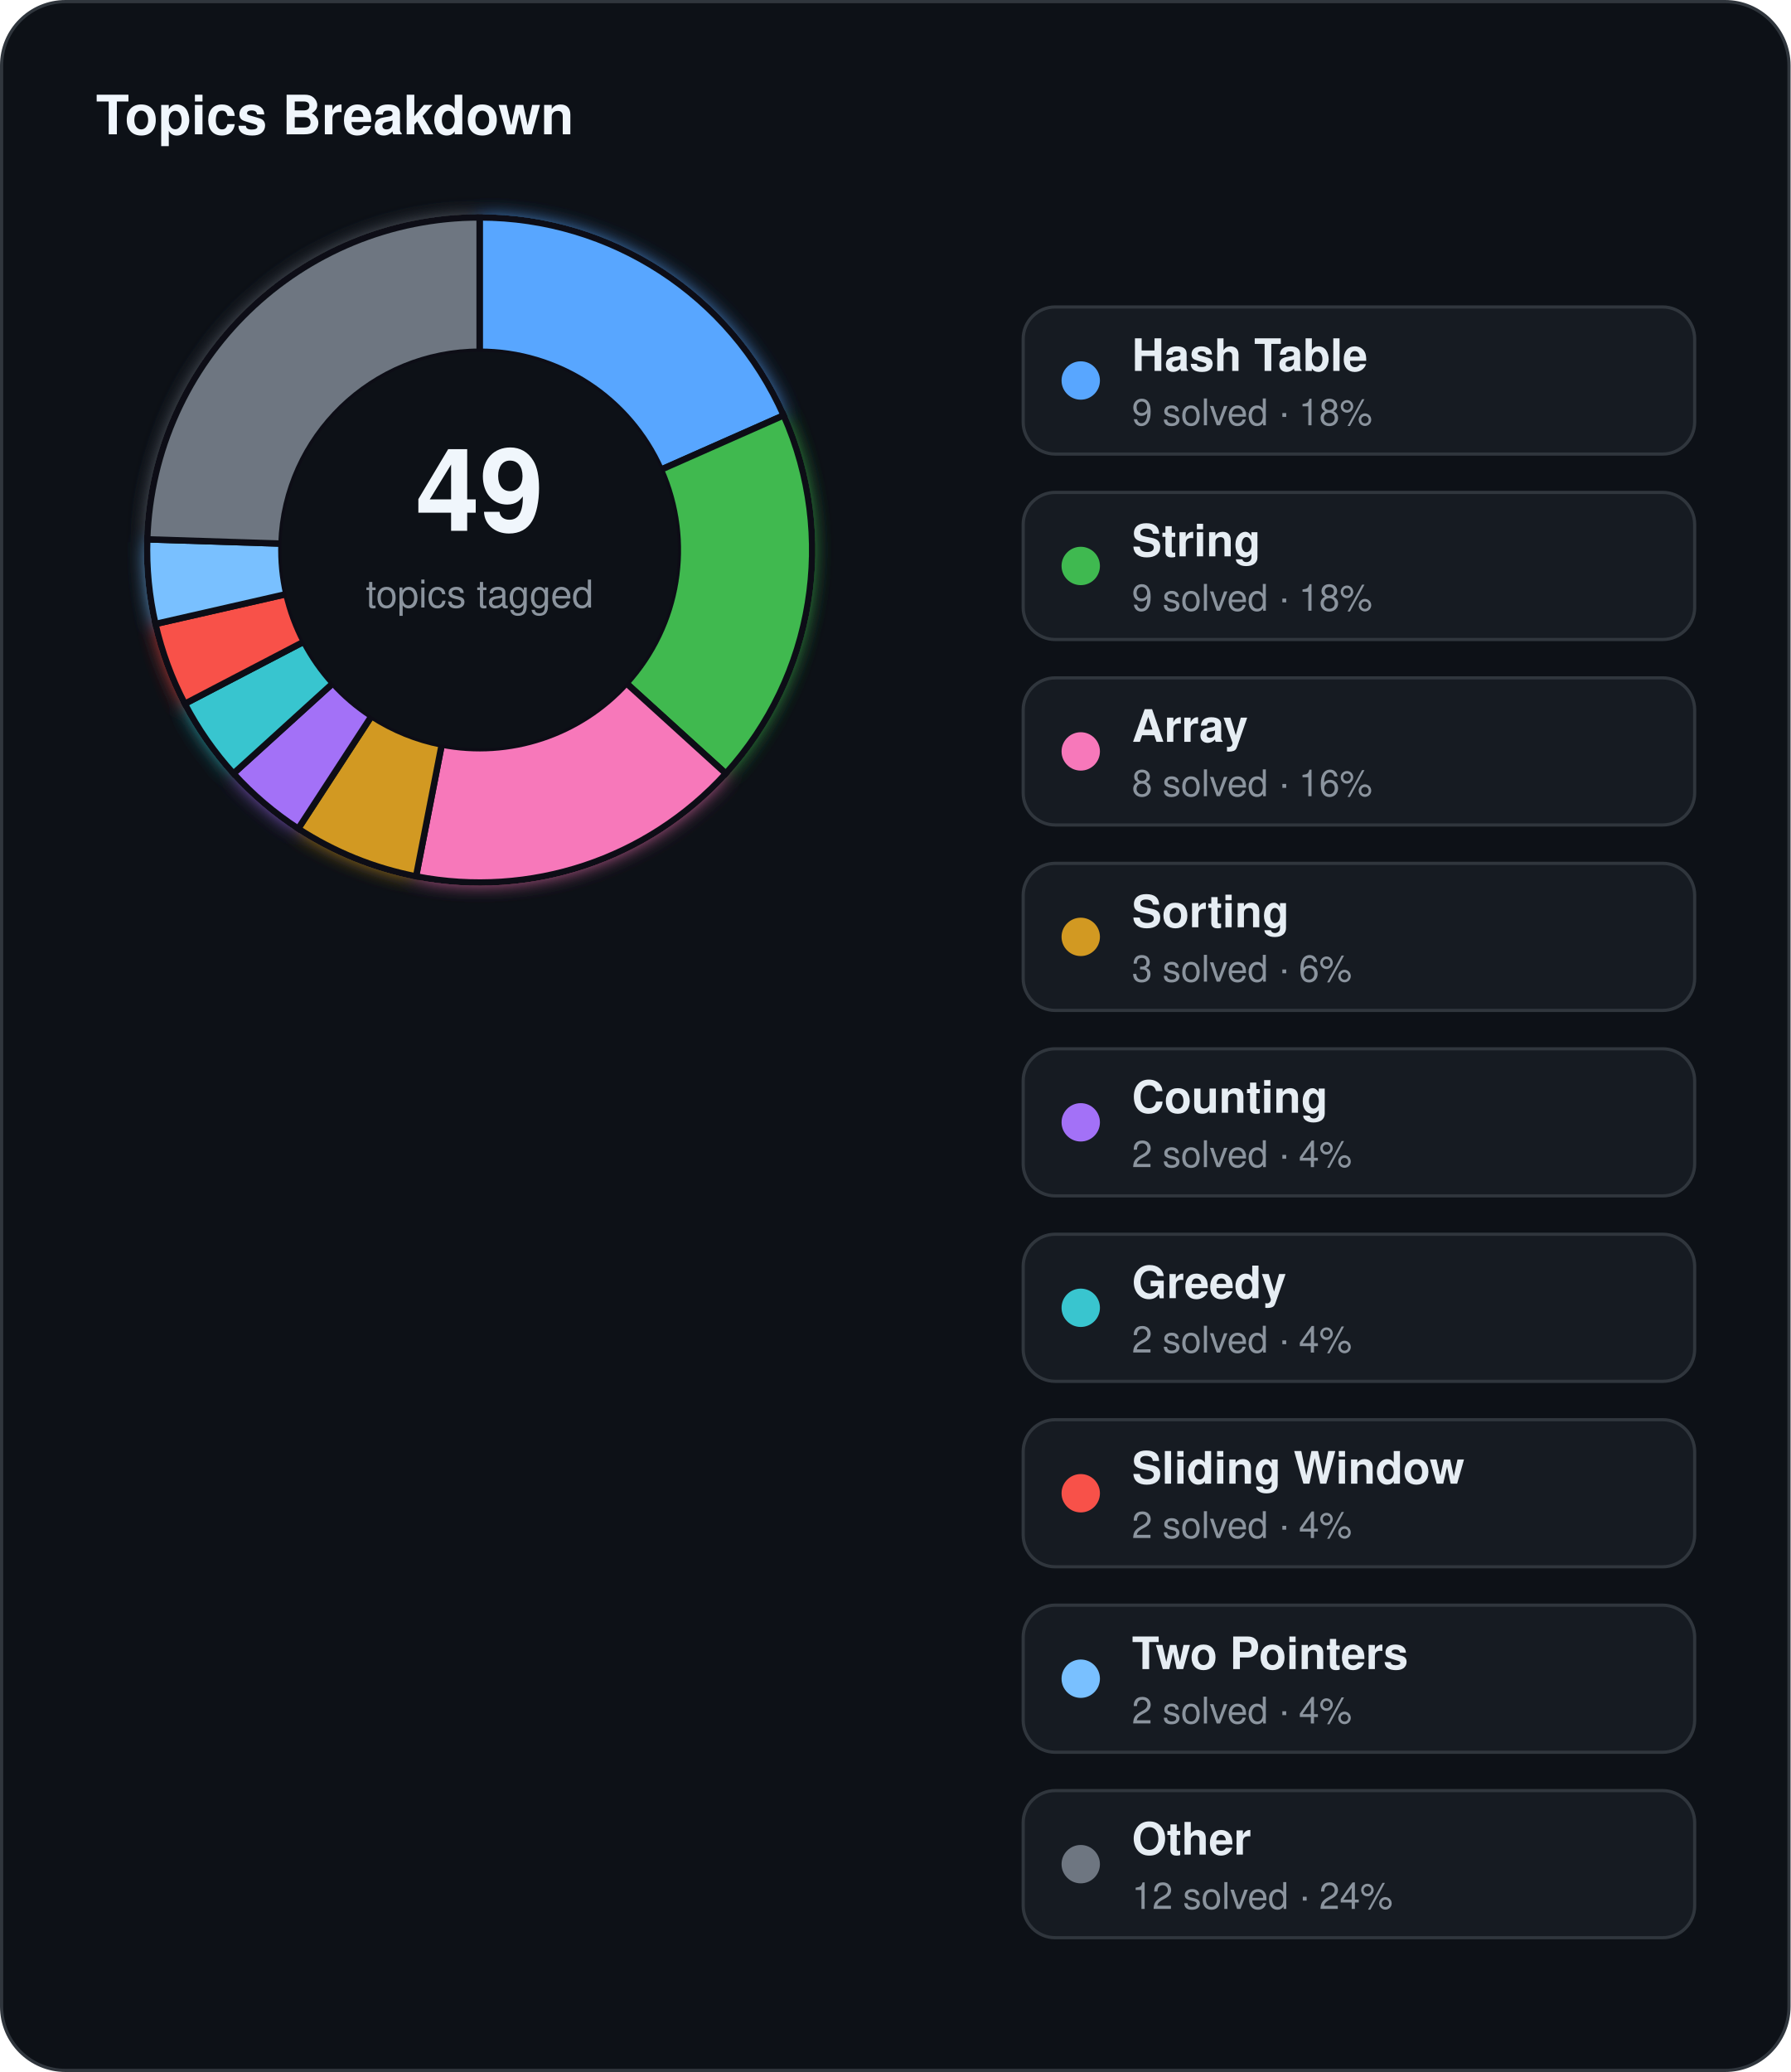
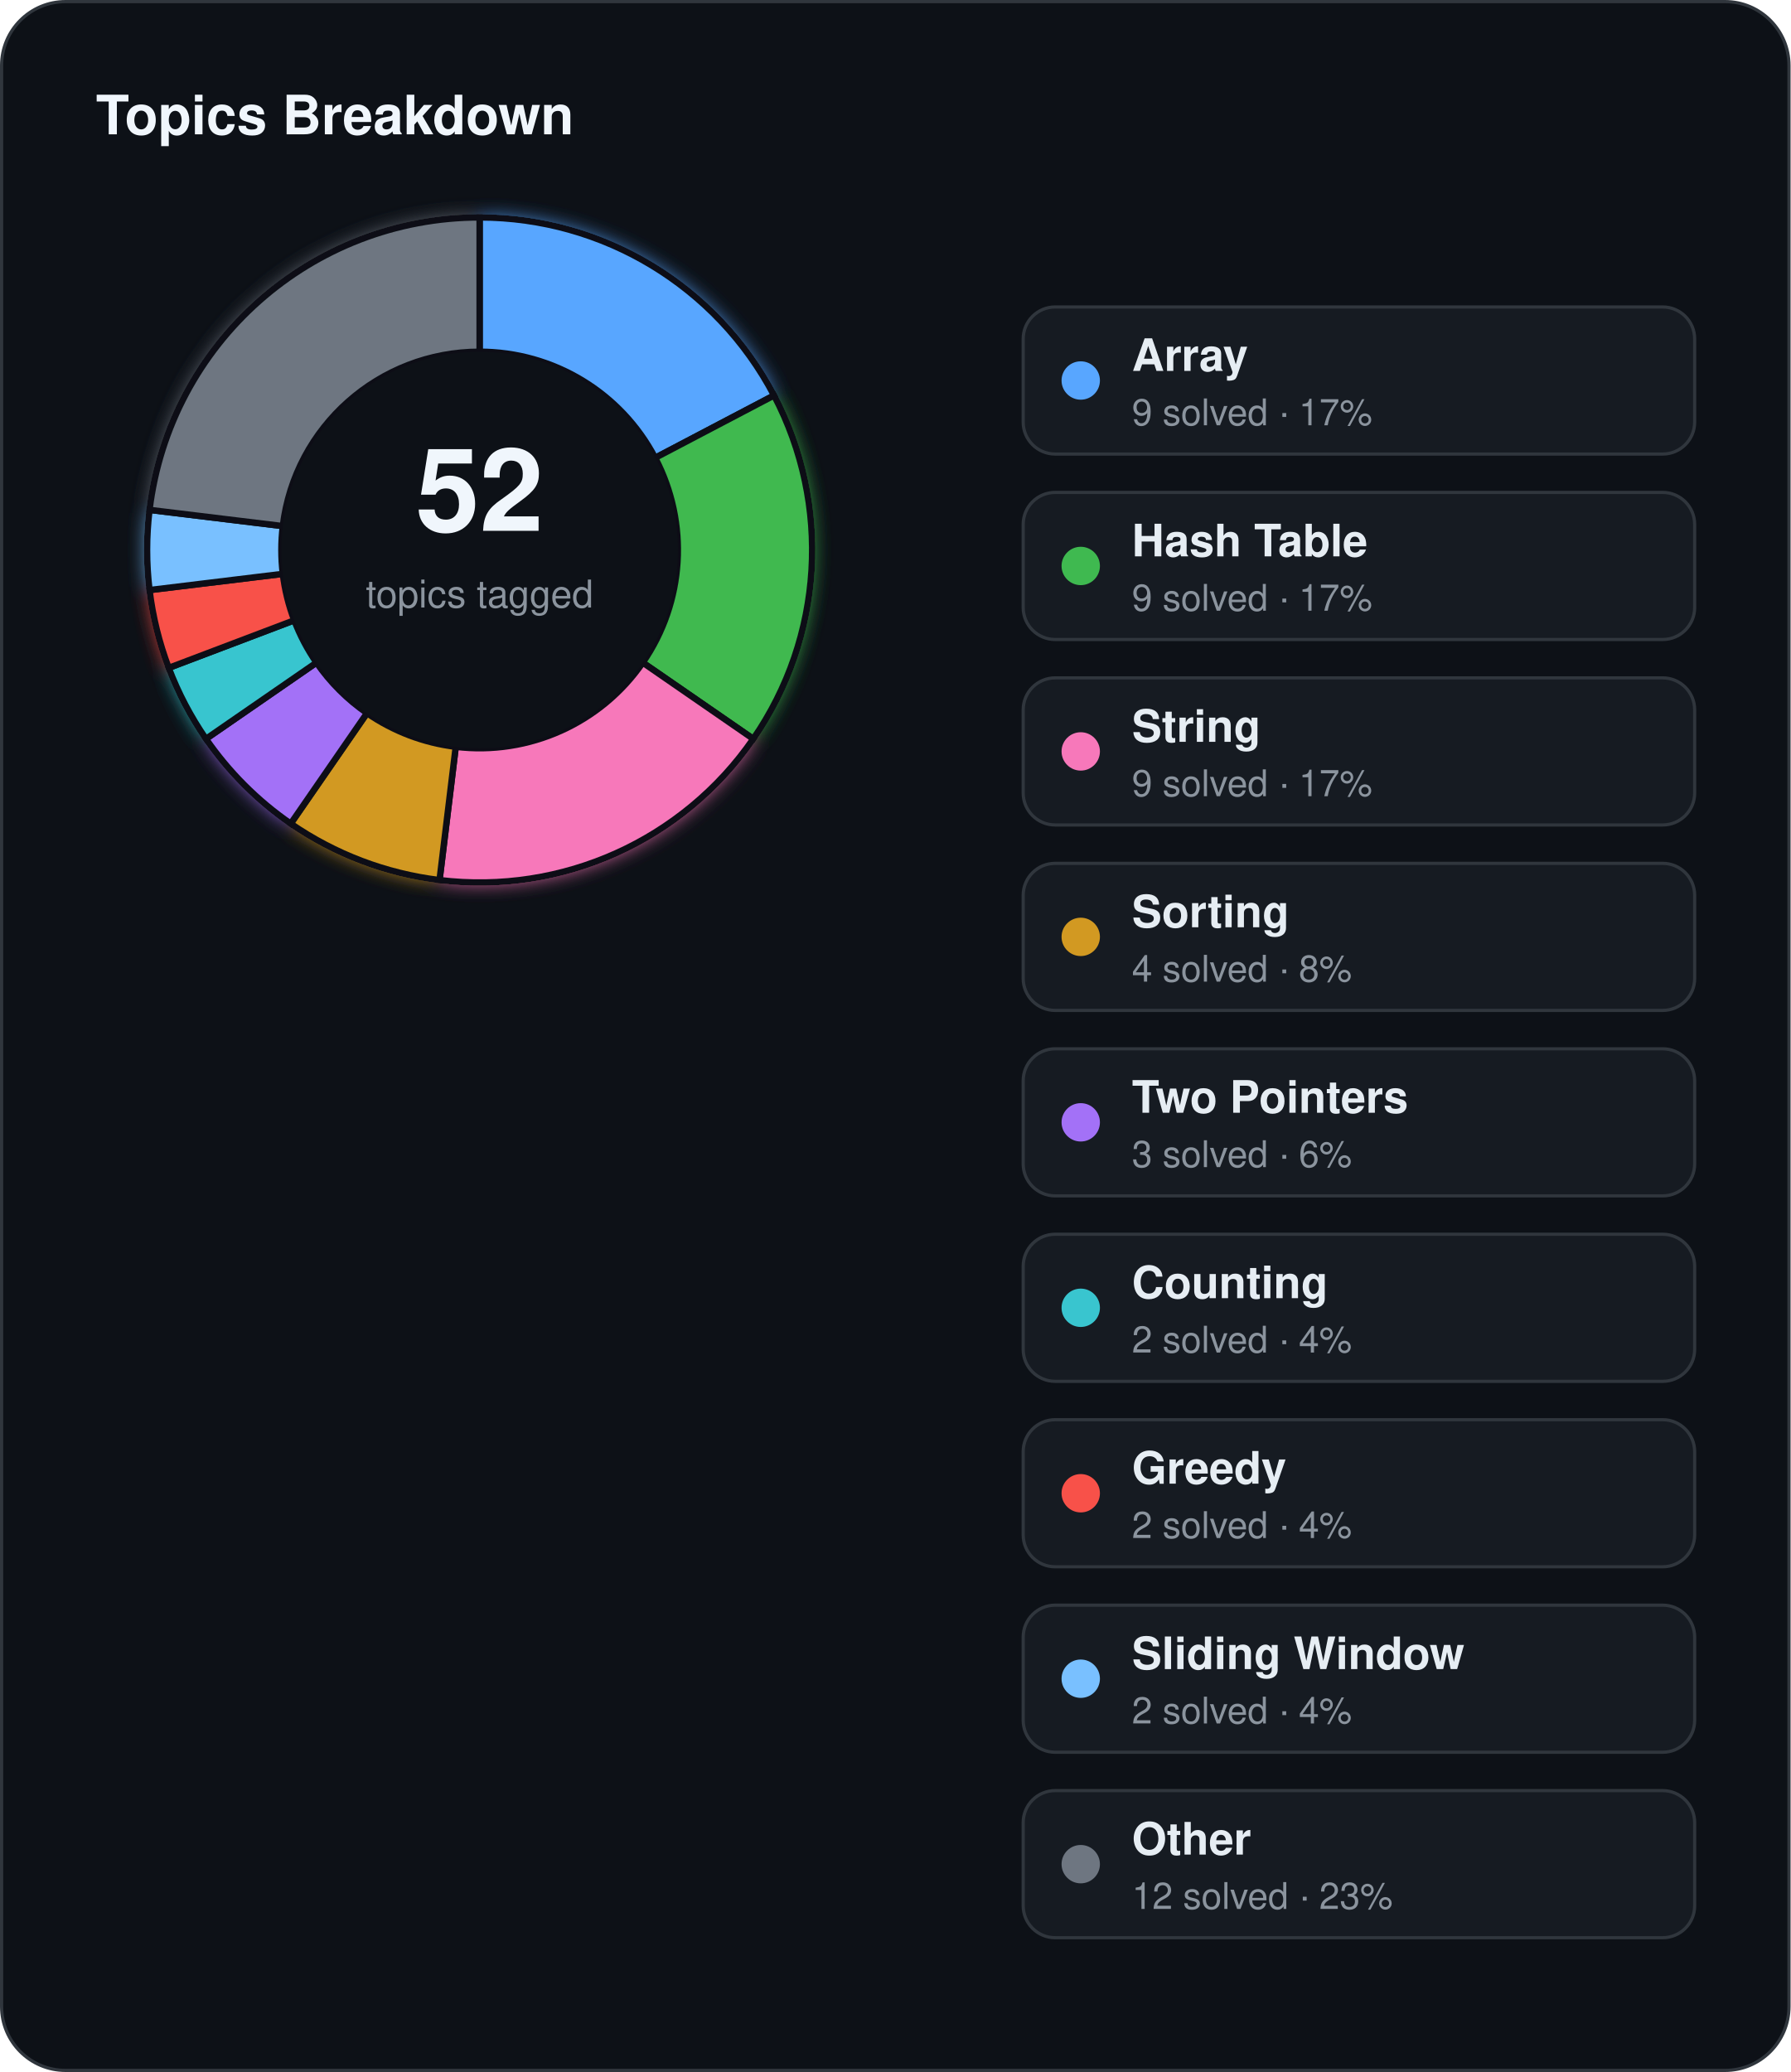
<svg xmlns="http://www.w3.org/2000/svg" width="560" height="648" viewBox="0 0 560 648">
  <defs>
    <filter id="topics-glow" x="-60%" y="-60%" width="220%" height="220%">
      <feGaussianBlur stdDeviation="3" result="blur" />
      <feMerge>
        <feMergeNode in="blur" />
        <feMergeNode in="SourceGraphic" />
      </feMerge>
    </filter>
  </defs>
  <rect x="0.5" y="0.5" width="559" height="647" rx="20" fill="#0d1117" stroke="#30363d" stroke-width="1" />
  <text x="30" y="42" fill="#f0f6fc" font-family="Segoe UI, Helvetica, Arial, sans-serif" font-size="17" font-weight="700">Topics Breakdown</text>
  <g filter="url(#topics-glow)">
-     <path d="M 150.00,68.00 A 104,104 0 0 1 245.10,129.90 L 206.69,146.90 A 62,62 0 0 0 150.00,110.00 Z" fill="#58a6ff" stroke="#0d1117" stroke-width="2" />
-     <path d="M 245.10,129.90 A 104,104 0 0 1 226.99,241.92 L 195.90,213.68 A 62,62 0 0 0 206.69,146.90 Z" fill="#3fb950" stroke="#0d1117" stroke-width="2" />
-     <path d="M 226.99,241.92 A 104,104 0 0 1 130.12,274.08 L 138.15,232.86 A 62,62 0 0 0 195.90,213.68 Z" fill="#f778ba" stroke="#0d1117" stroke-width="2" />
-     <path d="M 130.12,274.08 A 104,104 0 0 1 93.26,259.16 L 116.18,223.96 A 62,62 0 0 0 138.15,232.86 Z" fill="#d29922" stroke="#0d1117" stroke-width="2" />
-     <path d="M 93.26,259.16 A 104,104 0 0 1 73.01,241.92 L 104.10,213.68 A 62,62 0 0 0 116.18,223.96 Z" fill="#a371f7" stroke="#0d1117" stroke-width="2" />
-     <path d="M 73.01,241.92 A 104,104 0 0 1 57.79,220.10 L 95.03,200.68 A 62,62 0 0 0 104.10,213.68 Z" fill="#39c5cf" stroke="#0d1117" stroke-width="2" />
-     <path d="M 57.79,220.10 A 104,104 0 0 1 48.61,195.14 L 89.55,185.80 A 62,62 0 0 0 95.03,200.68 Z" fill="#f85149" stroke="#0d1117" stroke-width="2" />
-     <path d="M 48.61,195.14 A 104,104 0 0 1 46.05,168.67 L 88.03,170.01 A 62,62 0 0 0 89.55,185.80 Z" fill="#79c0ff" stroke="#0d1117" stroke-width="2" />
-     <path d="M 46.05,168.67 A 104,104 0 0 1 150.00,68.00 L 150.00,110.00 A 62,62 0 0 0 88.03,170.01 Z" fill="#6e7681" stroke="#0d1117" stroke-width="2" />
+     <path d="M 150.00,68.00 A 104,104 0 0 1 242.09,123.67 L 204.90,143.19 A 62,62 0 0 0 150.00,110.00 Z" fill="#58a6ff" stroke="#0d1117" stroke-width="2" />
+     <path d="M 242.09,123.67 A 104,104 0 0 1 235.59,231.08 L 201.02,207.22 A 62,62 0 0 0 204.90,143.19 Z" fill="#3fb950" stroke="#0d1117" stroke-width="2" />
+     <path d="M 235.59,231.08 A 104,104 0 0 1 137.46,275.24 L 142.53,233.55 A 62,62 0 0 0 201.02,207.22 Z" fill="#f778ba" stroke="#0d1117" stroke-width="2" />
+     <path d="M 137.46,275.24 A 104,104 0 0 1 90.92,257.59 L 114.78,223.02 A 62,62 0 0 0 142.53,233.55 Z" fill="#d29922" stroke="#0d1117" stroke-width="2" />
+     <path d="M 90.92,257.59 A 104,104 0 0 1 64.41,231.08 L 98.98,207.22 A 62,62 0 0 0 114.78,223.02 Z" fill="#a371f7" stroke="#0d1117" stroke-width="2" />
+     <path d="M 64.41,231.08 A 104,104 0 0 1 52.76,208.88 L 92.03,193.99 A 62,62 0 0 0 98.98,207.22 Z" fill="#39c5cf" stroke="#0d1117" stroke-width="2" />
+     <path d="M 52.76,208.88 A 104,104 0 0 1 46.76,184.54 L 88.45,179.47 A 62,62 0 0 0 92.03,193.99 Z" fill="#f85149" stroke="#0d1117" stroke-width="2" />
+     <path d="M 46.76,184.54 A 104,104 0 0 1 46.76,159.46 L 88.45,164.53 A 62,62 0 0 0 88.45,179.47 Z" fill="#79c0ff" stroke="#0d1117" stroke-width="2" />
+     <path d="M 46.76,159.46 A 104,104 0 0 1 150.00,68.00 L 150.00,110.00 A 62,62 0 0 0 88.45,164.53 Z" fill="#6e7681" stroke="#0d1117" stroke-width="2" />
  </g>
  <circle cx="150" cy="172" r="62" fill="#0d1117" />
-   <text x="150" y="166" text-anchor="middle" fill="#f0f6fc" font-family="Segoe UI, Helvetica, Arial, sans-serif" font-size="36" font-weight="700">49</text>
+   <text x="150" y="166" text-anchor="middle" fill="#f0f6fc" font-family="Segoe UI, Helvetica, Arial, sans-serif" font-size="36" font-weight="700">52</text>
  <text x="150" y="190" text-anchor="middle" fill="#8b949e" font-family="Segoe UI, Helvetica, Arial, sans-serif" font-size="12">topics tagged</text>
  <rect x="320" y="96" width="210" height="46" rx="10" fill="#161b22" stroke="#30363d" stroke-width="1" />
  <circle cx="338" cy="119" r="6" fill="#58a6ff" />
-   <text x="354" y="116" fill="#e6edf3" font-family="Segoe UI, Helvetica, Arial, sans-serif" font-size="14" font-weight="600">Hash Table</text>
-   <text x="354" y="133" fill="#8b949e" font-family="Segoe UI, Helvetica, Arial, sans-serif" font-size="11.5">9 solved · 18%</text>
+   <text x="354" y="116" fill="#e6edf3" font-family="Segoe UI, Helvetica, Arial, sans-serif" font-size="14" font-weight="600">Array</text>
+   <text x="354" y="133" fill="#8b949e" font-family="Segoe UI, Helvetica, Arial, sans-serif" font-size="11.5">9 solved · 17%</text>
  <rect x="320" y="154" width="210" height="46" rx="10" fill="#161b22" stroke="#30363d" stroke-width="1" />
  <circle cx="338" cy="177" r="6" fill="#3fb950" />
-   <text x="354" y="174" fill="#e6edf3" font-family="Segoe UI, Helvetica, Arial, sans-serif" font-size="14" font-weight="600">String</text>
-   <text x="354" y="191" fill="#8b949e" font-family="Segoe UI, Helvetica, Arial, sans-serif" font-size="11.5">9 solved · 18%</text>
+   <text x="354" y="174" fill="#e6edf3" font-family="Segoe UI, Helvetica, Arial, sans-serif" font-size="14" font-weight="600">Hash Table</text>
+   <text x="354" y="191" fill="#8b949e" font-family="Segoe UI, Helvetica, Arial, sans-serif" font-size="11.5">9 solved · 17%</text>
  <rect x="320" y="212" width="210" height="46" rx="10" fill="#161b22" stroke="#30363d" stroke-width="1" />
  <circle cx="338" cy="235" r="6" fill="#f778ba" />
-   <text x="354" y="232" fill="#e6edf3" font-family="Segoe UI, Helvetica, Arial, sans-serif" font-size="14" font-weight="600">Array</text>
-   <text x="354" y="249" fill="#8b949e" font-family="Segoe UI, Helvetica, Arial, sans-serif" font-size="11.5">8 solved · 16%</text>
+   <text x="354" y="232" fill="#e6edf3" font-family="Segoe UI, Helvetica, Arial, sans-serif" font-size="14" font-weight="600">String</text>
+   <text x="354" y="249" fill="#8b949e" font-family="Segoe UI, Helvetica, Arial, sans-serif" font-size="11.5">9 solved · 17%</text>
  <rect x="320" y="270" width="210" height="46" rx="10" fill="#161b22" stroke="#30363d" stroke-width="1" />
  <circle cx="338" cy="293" r="6" fill="#d29922" />
  <text x="354" y="290" fill="#e6edf3" font-family="Segoe UI, Helvetica, Arial, sans-serif" font-size="14" font-weight="600">Sorting</text>
-   <text x="354" y="307" fill="#8b949e" font-family="Segoe UI, Helvetica, Arial, sans-serif" font-size="11.5">3 solved · 6%</text>
+   <text x="354" y="307" fill="#8b949e" font-family="Segoe UI, Helvetica, Arial, sans-serif" font-size="11.5">4 solved · 8%</text>
  <rect x="320" y="328" width="210" height="46" rx="10" fill="#161b22" stroke="#30363d" stroke-width="1" />
  <circle cx="338" cy="351" r="6" fill="#a371f7" />
-   <text x="354" y="348" fill="#e6edf3" font-family="Segoe UI, Helvetica, Arial, sans-serif" font-size="14" font-weight="600">Counting</text>
-   <text x="354" y="365" fill="#8b949e" font-family="Segoe UI, Helvetica, Arial, sans-serif" font-size="11.5">2 solved · 4%</text>
+   <text x="354" y="348" fill="#e6edf3" font-family="Segoe UI, Helvetica, Arial, sans-serif" font-size="14" font-weight="600">Two Pointers</text>
+   <text x="354" y="365" fill="#8b949e" font-family="Segoe UI, Helvetica, Arial, sans-serif" font-size="11.5">3 solved · 6%</text>
  <rect x="320" y="386" width="210" height="46" rx="10" fill="#161b22" stroke="#30363d" stroke-width="1" />
  <circle cx="338" cy="409" r="6" fill="#39c5cf" />
-   <text x="354" y="406" fill="#e6edf3" font-family="Segoe UI, Helvetica, Arial, sans-serif" font-size="14" font-weight="600">Greedy</text>
+   <text x="354" y="406" fill="#e6edf3" font-family="Segoe UI, Helvetica, Arial, sans-serif" font-size="14" font-weight="600">Counting</text>
  <text x="354" y="423" fill="#8b949e" font-family="Segoe UI, Helvetica, Arial, sans-serif" font-size="11.5">2 solved · 4%</text>
  <rect x="320" y="444" width="210" height="46" rx="10" fill="#161b22" stroke="#30363d" stroke-width="1" />
  <circle cx="338" cy="467" r="6" fill="#f85149" />
-   <text x="354" y="464" fill="#e6edf3" font-family="Segoe UI, Helvetica, Arial, sans-serif" font-size="14" font-weight="600">Sliding Window</text>
+   <text x="354" y="464" fill="#e6edf3" font-family="Segoe UI, Helvetica, Arial, sans-serif" font-size="14" font-weight="600">Greedy</text>
  <text x="354" y="481" fill="#8b949e" font-family="Segoe UI, Helvetica, Arial, sans-serif" font-size="11.5">2 solved · 4%</text>
  <rect x="320" y="502" width="210" height="46" rx="10" fill="#161b22" stroke="#30363d" stroke-width="1" />
  <circle cx="338" cy="525" r="6" fill="#79c0ff" />
-   <text x="354" y="522" fill="#e6edf3" font-family="Segoe UI, Helvetica, Arial, sans-serif" font-size="14" font-weight="600">Two Pointers</text>
+   <text x="354" y="522" fill="#e6edf3" font-family="Segoe UI, Helvetica, Arial, sans-serif" font-size="14" font-weight="600">Sliding Window</text>
  <text x="354" y="539" fill="#8b949e" font-family="Segoe UI, Helvetica, Arial, sans-serif" font-size="11.5">2 solved · 4%</text>
  <rect x="320" y="560" width="210" height="46" rx="10" fill="#161b22" stroke="#30363d" stroke-width="1" />
  <circle cx="338" cy="583" r="6" fill="#6e7681" />
  <text x="354" y="580" fill="#e6edf3" font-family="Segoe UI, Helvetica, Arial, sans-serif" font-size="14" font-weight="600">Other</text>
-   <text x="354" y="597" fill="#8b949e" font-family="Segoe UI, Helvetica, Arial, sans-serif" font-size="11.5">12 solved · 24%</text>
+   <text x="354" y="597" fill="#8b949e" font-family="Segoe UI, Helvetica, Arial, sans-serif" font-size="11.5">12 solved · 23%</text>
</svg>
